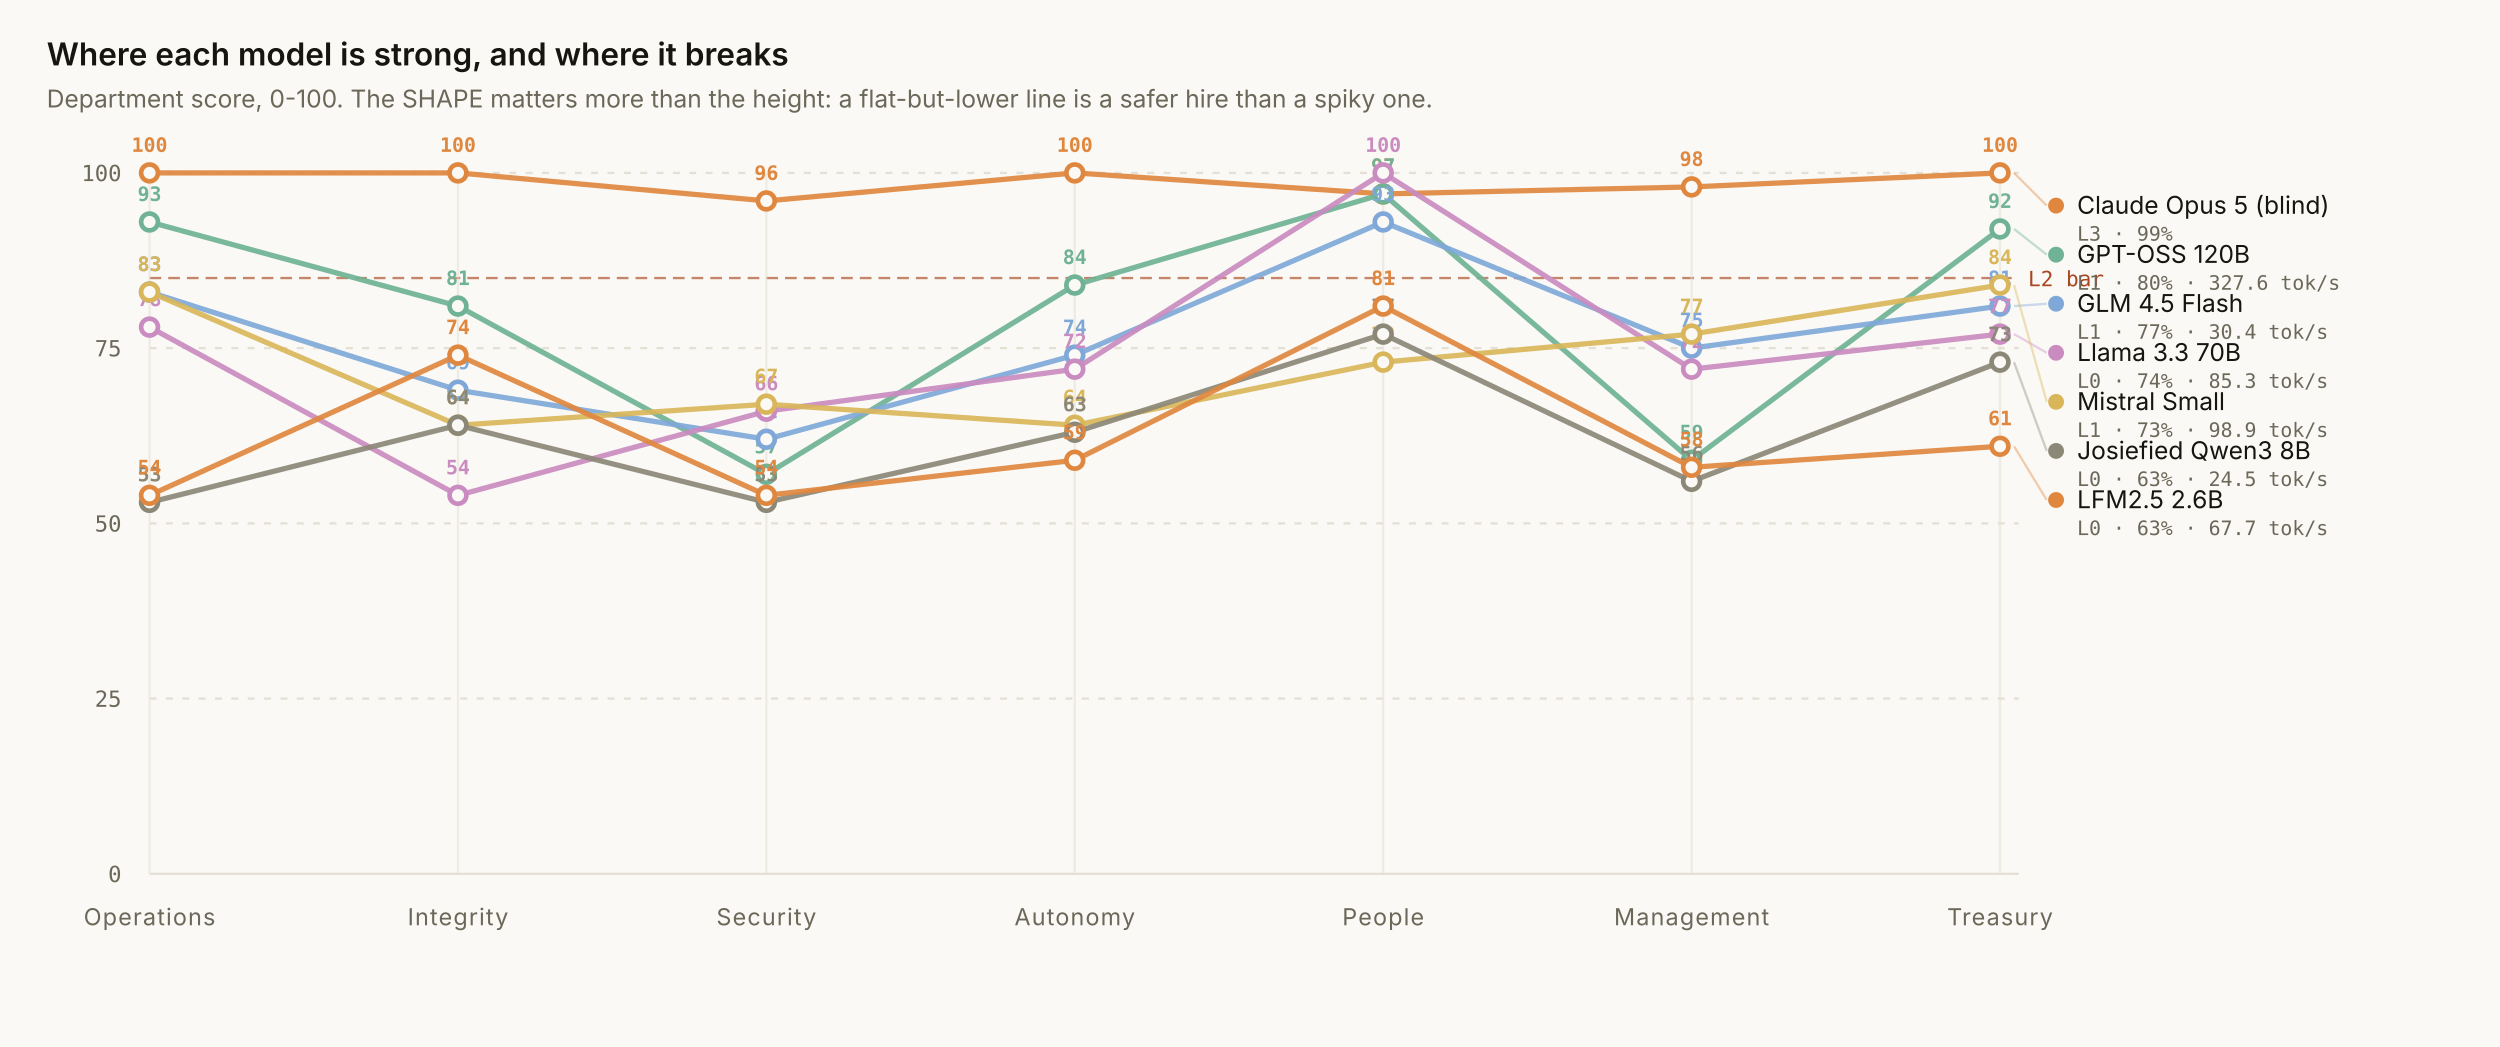
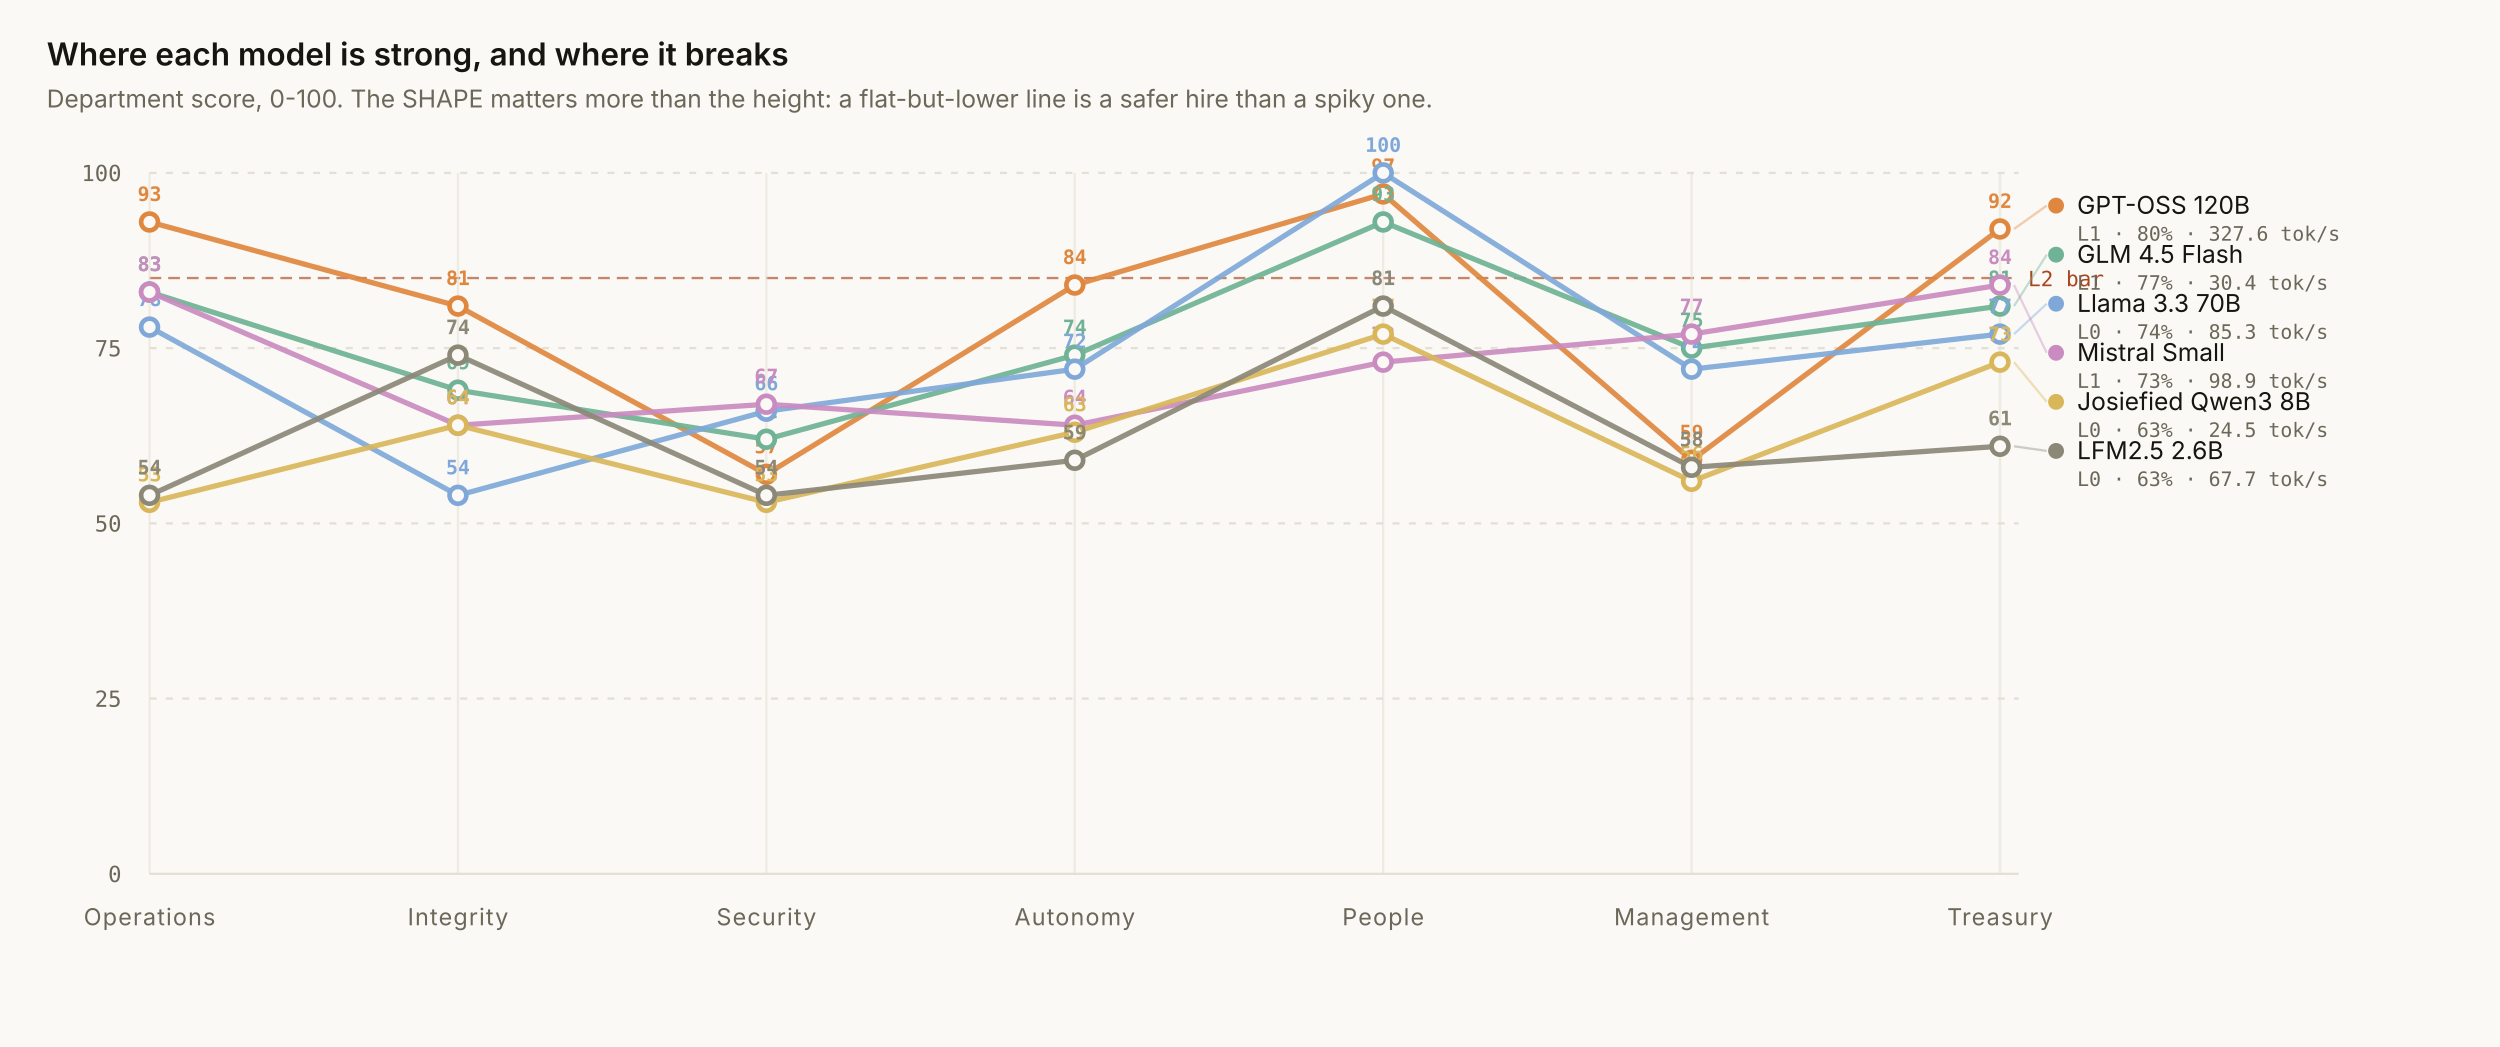
<svg xmlns="http://www.w3.org/2000/svg" width="1070" height="448" viewBox="0 0 1070 448" font-family="ui-sans-serif, -apple-system, 'Segoe UI', Inter, Helvetica, Arial, sans-serif">
  <rect width="1070" height="448" fill="#FAF9F5" />
  <text x="20" y="28" font-size="13.5" font-weight="600" fill="#16150F">Where each model is strong, and where it breaks</text>
  <text x="20" y="46" font-size="10.5" fill="#6B6759">Department score, 0-100. The SHAPE matters more than the height: a flat-but-lower line is a safer hire than a spiky one.</text>
  <line x1="64" y1="374" x2="864" y2="374" stroke="#E4E0D5" stroke-width="1" />
  <text x="52" y="377.5" font-size="9.5" text-anchor="end" fill="#6B6759" font-family="ui-monospace, 'SF Mono', 'Cascadia Mono', Menlo, Consolas, monospace">0</text>
  <line x1="64" y1="299" x2="864" y2="299" stroke="#E4E0D5" stroke-width="1" stroke-dasharray="3 4" />
  <text x="52" y="302.5" font-size="9.5" text-anchor="end" fill="#6B6759" font-family="ui-monospace, 'SF Mono', 'Cascadia Mono', Menlo, Consolas, monospace">25</text>
  <line x1="64" y1="224" x2="864" y2="224" stroke="#E4E0D5" stroke-width="1" stroke-dasharray="3 4" />
  <text x="52" y="227.5" font-size="9.5" text-anchor="end" fill="#6B6759" font-family="ui-monospace, 'SF Mono', 'Cascadia Mono', Menlo, Consolas, monospace">50</text>
  <line x1="64" y1="149" x2="864" y2="149" stroke="#E4E0D5" stroke-width="1" stroke-dasharray="3 4" />
  <text x="52" y="152.5" font-size="9.5" text-anchor="end" fill="#6B6759" font-family="ui-monospace, 'SF Mono', 'Cascadia Mono', Menlo, Consolas, monospace">75</text>
  <line x1="64" y1="74" x2="864" y2="74" stroke="#E4E0D5" stroke-width="1" stroke-dasharray="3 4" />
  <text x="52" y="77.5" font-size="9.5" text-anchor="end" fill="#6B6759" font-family="ui-monospace, 'SF Mono', 'Cascadia Mono', Menlo, Consolas, monospace">100</text>
  <line x1="64" y1="119" x2="864" y2="119" stroke="#A8461F" stroke-width="1" stroke-dasharray="5 3" opacity=".65" />
  <text x="868" y="122.5" font-size="9" fill="#A8461F" font-family="ui-monospace, 'SF Mono', 'Cascadia Mono', Menlo, Consolas, monospace">L2 bar</text>
  <text x="64" y="396" font-size="10" text-anchor="middle" fill="#6B6759" letter-spacing=".05em">Operations</text>
  <line x1="64" y1="74" x2="64" y2="374" stroke="#E4E0D5" stroke-width="1" opacity=".55" />
  <text x="196" y="396" font-size="10" text-anchor="middle" fill="#6B6759" letter-spacing=".05em">Integrity</text>
  <line x1="196" y1="74" x2="196" y2="374" stroke="#E4E0D5" stroke-width="1" opacity=".55" />
  <text x="328" y="396" font-size="10" text-anchor="middle" fill="#6B6759" letter-spacing=".05em">Security</text>
  <line x1="328" y1="74" x2="328" y2="374" stroke="#E4E0D5" stroke-width="1" opacity=".55" />
  <text x="460" y="396" font-size="10" text-anchor="middle" fill="#6B6759" letter-spacing=".05em">Autonomy</text>
  <line x1="460" y1="74" x2="460" y2="374" stroke="#E4E0D5" stroke-width="1" opacity=".55" />
  <text x="592" y="396" font-size="10" text-anchor="middle" fill="#6B6759" letter-spacing=".05em">People</text>
  <line x1="592" y1="74" x2="592" y2="374" stroke="#E4E0D5" stroke-width="1" opacity=".55" />
  <text x="724" y="396" font-size="10" text-anchor="middle" fill="#6B6759" letter-spacing=".05em">Management</text>
  <line x1="724" y1="74" x2="724" y2="374" stroke="#E4E0D5" stroke-width="1" opacity=".55" />
  <text x="856" y="396" font-size="10" text-anchor="middle" fill="#6B6759" letter-spacing=".05em">Treasury</text>
  <line x1="856" y1="74" x2="856" y2="374" stroke="#E4E0D5" stroke-width="1" opacity=".55" />
-   <polyline fill="none" stroke="#E0873F" stroke-width="2.25" stroke-linejoin="round" stroke-linecap="round" opacity=".92" points="64,74 196,74 328,86 460,74 592,83 724,80 856,74" />
-   <circle cx="64" cy="74" r="3.6" fill="#FAF9F5" stroke="#E0873F" stroke-width="2" />
-   <text x="64" y="65" font-size="8.5" text-anchor="middle" fill="#E0873F" font-family="ui-monospace, 'SF Mono', 'Cascadia Mono', Menlo, Consolas, monospace" font-weight="600">100</text>
-   <circle cx="196" cy="74" r="3.6" fill="#FAF9F5" stroke="#E0873F" stroke-width="2" />
-   <text x="196" y="65" font-size="8.5" text-anchor="middle" fill="#E0873F" font-family="ui-monospace, 'SF Mono', 'Cascadia Mono', Menlo, Consolas, monospace" font-weight="600">100</text>
-   <circle cx="328" cy="86" r="3.6" fill="#FAF9F5" stroke="#E0873F" stroke-width="2" />
-   <text x="328" y="77" font-size="8.5" text-anchor="middle" fill="#E0873F" font-family="ui-monospace, 'SF Mono', 'Cascadia Mono', Menlo, Consolas, monospace" font-weight="600">96</text>
-   <circle cx="460" cy="74" r="3.6" fill="#FAF9F5" stroke="#E0873F" stroke-width="2" />
-   <text x="460" y="65" font-size="8.5" text-anchor="middle" fill="#E0873F" font-family="ui-monospace, 'SF Mono', 'Cascadia Mono', Menlo, Consolas, monospace" font-weight="600">100</text>
+   <polyline fill="none" stroke="#E0873F" stroke-width="2.25" stroke-linejoin="round" stroke-linecap="round" opacity=".92" points="64,95 196,131 328,203 460,122 592,83 724,197 856,98" />
+   <circle cx="64" cy="95" r="3.6" fill="#FAF9F5" stroke="#E0873F" stroke-width="2" />
+   <text x="64" y="86" font-size="8.5" text-anchor="middle" fill="#E0873F" font-family="ui-monospace, 'SF Mono', 'Cascadia Mono', Menlo, Consolas, monospace" font-weight="600">93</text>
+   <circle cx="196" cy="131" r="3.6" fill="#FAF9F5" stroke="#E0873F" stroke-width="2" />
+   <text x="196" y="122" font-size="8.5" text-anchor="middle" fill="#E0873F" font-family="ui-monospace, 'SF Mono', 'Cascadia Mono', Menlo, Consolas, monospace" font-weight="600">81</text>
+   <circle cx="328" cy="203" r="3.6" fill="#FAF9F5" stroke="#E0873F" stroke-width="2" />
+   <text x="328" y="194" font-size="8.5" text-anchor="middle" fill="#E0873F" font-family="ui-monospace, 'SF Mono', 'Cascadia Mono', Menlo, Consolas, monospace" font-weight="600">57</text>
+   <circle cx="460" cy="122" r="3.6" fill="#FAF9F5" stroke="#E0873F" stroke-width="2" />
+   <text x="460" y="113" font-size="8.5" text-anchor="middle" fill="#E0873F" font-family="ui-monospace, 'SF Mono', 'Cascadia Mono', Menlo, Consolas, monospace" font-weight="600">84</text>
  <circle cx="592" cy="83" r="3.6" fill="#FAF9F5" stroke="#E0873F" stroke-width="2" />
  <text x="592" y="74" font-size="8.5" text-anchor="middle" fill="#E0873F" font-family="ui-monospace, 'SF Mono', 'Cascadia Mono', Menlo, Consolas, monospace" font-weight="600">97</text>
-   <circle cx="724" cy="80" r="3.6" fill="#FAF9F5" stroke="#E0873F" stroke-width="2" />
-   <text x="724" y="71" font-size="8.5" text-anchor="middle" fill="#E0873F" font-family="ui-monospace, 'SF Mono', 'Cascadia Mono', Menlo, Consolas, monospace" font-weight="600">98</text>
-   <circle cx="856" cy="74" r="3.6" fill="#FAF9F5" stroke="#E0873F" stroke-width="2" />
-   <text x="856" y="65" font-size="8.5" text-anchor="middle" fill="#E0873F" font-family="ui-monospace, 'SF Mono', 'Cascadia Mono', Menlo, Consolas, monospace" font-weight="600">100</text>
-   <line x1="862" y1="74" x2="876" y2="88" stroke="#E0873F" stroke-width="1" opacity=".4" />
+   <circle cx="724" cy="197" r="3.6" fill="#FAF9F5" stroke="#E0873F" stroke-width="2" />
+   <text x="724" y="188" font-size="8.5" text-anchor="middle" fill="#E0873F" font-family="ui-monospace, 'SF Mono', 'Cascadia Mono', Menlo, Consolas, monospace" font-weight="600">59</text>
+   <circle cx="856" cy="98" r="3.6" fill="#FAF9F5" stroke="#E0873F" stroke-width="2" />
+   <text x="856" y="89" font-size="8.5" text-anchor="middle" fill="#E0873F" font-family="ui-monospace, 'SF Mono', 'Cascadia Mono', Menlo, Consolas, monospace" font-weight="600">92</text>
+   <line x1="862" y1="98" x2="876" y2="88" stroke="#E0873F" stroke-width="1" opacity=".4" />
  <circle cx="880" cy="88" r="3.4" fill="#E0873F" />
-   <text x="889" y="91.5" font-size="10.5" fill="#16150F">Claude Opus 5 (blind)</text>
-   <text x="889" y="103" font-size="8.5" fill="#6B6759" font-family="ui-monospace, 'SF Mono', 'Cascadia Mono', Menlo, Consolas, monospace">L3 · 99%</text>
-   <polyline fill="none" stroke="#6FB295" stroke-width="2.25" stroke-linejoin="round" stroke-linecap="round" opacity=".92" points="64,95 196,131 328,203 460,122 592,83 724,197 856,98" />
-   <circle cx="64" cy="95" r="3.6" fill="#FAF9F5" stroke="#6FB295" stroke-width="2" />
-   <text x="64" y="86" font-size="8.5" text-anchor="middle" fill="#6FB295" font-family="ui-monospace, 'SF Mono', 'Cascadia Mono', Menlo, Consolas, monospace" font-weight="600">93</text>
-   <circle cx="196" cy="131" r="3.6" fill="#FAF9F5" stroke="#6FB295" stroke-width="2" />
-   <text x="196" y="122" font-size="8.5" text-anchor="middle" fill="#6FB295" font-family="ui-monospace, 'SF Mono', 'Cascadia Mono', Menlo, Consolas, monospace" font-weight="600">81</text>
-   <circle cx="328" cy="203" r="3.6" fill="#FAF9F5" stroke="#6FB295" stroke-width="2" />
-   <text x="328" y="194" font-size="8.5" text-anchor="middle" fill="#6FB295" font-family="ui-monospace, 'SF Mono', 'Cascadia Mono', Menlo, Consolas, monospace" font-weight="600">57</text>
-   <circle cx="460" cy="122" r="3.6" fill="#FAF9F5" stroke="#6FB295" stroke-width="2" />
-   <text x="460" y="113" font-size="8.5" text-anchor="middle" fill="#6FB295" font-family="ui-monospace, 'SF Mono', 'Cascadia Mono', Menlo, Consolas, monospace" font-weight="600">84</text>
-   <circle cx="592" cy="83" r="3.6" fill="#FAF9F5" stroke="#6FB295" stroke-width="2" />
-   <text x="592" y="74" font-size="8.5" text-anchor="middle" fill="#6FB295" font-family="ui-monospace, 'SF Mono', 'Cascadia Mono', Menlo, Consolas, monospace" font-weight="600">97</text>
-   <circle cx="724" cy="197" r="3.6" fill="#FAF9F5" stroke="#6FB295" stroke-width="2" />
-   <text x="724" y="188" font-size="8.5" text-anchor="middle" fill="#6FB295" font-family="ui-monospace, 'SF Mono', 'Cascadia Mono', Menlo, Consolas, monospace" font-weight="600">59</text>
-   <circle cx="856" cy="98" r="3.6" fill="#FAF9F5" stroke="#6FB295" stroke-width="2" />
-   <text x="856" y="89" font-size="8.5" text-anchor="middle" fill="#6FB295" font-family="ui-monospace, 'SF Mono', 'Cascadia Mono', Menlo, Consolas, monospace" font-weight="600">92</text>
-   <line x1="862" y1="98" x2="876" y2="109" stroke="#6FB295" stroke-width="1" opacity=".4" />
+   <text x="889" y="91.5" font-size="10.5" fill="#16150F">GPT-OSS 120B</text>
+   <text x="889" y="103" font-size="8.5" fill="#6B6759" font-family="ui-monospace, 'SF Mono', 'Cascadia Mono', Menlo, Consolas, monospace">L1 · 80% · 327.6 tok/s</text>
+   <polyline fill="none" stroke="#6FB295" stroke-width="2.25" stroke-linejoin="round" stroke-linecap="round" opacity=".92" points="64,125 196,167 328,188 460,152 592,95 724,149 856,131" />
+   <circle cx="64" cy="125" r="3.6" fill="#FAF9F5" stroke="#6FB295" stroke-width="2" />
+   <text x="64" y="116" font-size="8.5" text-anchor="middle" fill="#6FB295" font-family="ui-monospace, 'SF Mono', 'Cascadia Mono', Menlo, Consolas, monospace" font-weight="600">83</text>
+   <circle cx="196" cy="167" r="3.6" fill="#FAF9F5" stroke="#6FB295" stroke-width="2" />
+   <text x="196" y="158" font-size="8.5" text-anchor="middle" fill="#6FB295" font-family="ui-monospace, 'SF Mono', 'Cascadia Mono', Menlo, Consolas, monospace" font-weight="600">69</text>
+   <circle cx="328" cy="188" r="3.6" fill="#FAF9F5" stroke="#6FB295" stroke-width="2" />
+   <text x="328" y="179" font-size="8.5" text-anchor="middle" fill="#6FB295" font-family="ui-monospace, 'SF Mono', 'Cascadia Mono', Menlo, Consolas, monospace" font-weight="600">62</text>
+   <circle cx="460" cy="152" r="3.6" fill="#FAF9F5" stroke="#6FB295" stroke-width="2" />
+   <text x="460" y="143" font-size="8.5" text-anchor="middle" fill="#6FB295" font-family="ui-monospace, 'SF Mono', 'Cascadia Mono', Menlo, Consolas, monospace" font-weight="600">74</text>
+   <circle cx="592" cy="95" r="3.6" fill="#FAF9F5" stroke="#6FB295" stroke-width="2" />
+   <text x="592" y="86" font-size="8.5" text-anchor="middle" fill="#6FB295" font-family="ui-monospace, 'SF Mono', 'Cascadia Mono', Menlo, Consolas, monospace" font-weight="600">93</text>
+   <circle cx="724" cy="149" r="3.6" fill="#FAF9F5" stroke="#6FB295" stroke-width="2" />
+   <text x="724" y="140" font-size="8.5" text-anchor="middle" fill="#6FB295" font-family="ui-monospace, 'SF Mono', 'Cascadia Mono', Menlo, Consolas, monospace" font-weight="600">75</text>
+   <circle cx="856" cy="131" r="3.6" fill="#FAF9F5" stroke="#6FB295" stroke-width="2" />
+   <text x="856" y="122" font-size="8.5" text-anchor="middle" fill="#6FB295" font-family="ui-monospace, 'SF Mono', 'Cascadia Mono', Menlo, Consolas, monospace" font-weight="600">81</text>
+   <line x1="862" y1="131" x2="876" y2="109" stroke="#6FB295" stroke-width="1" opacity=".4" />
  <circle cx="880" cy="109" r="3.4" fill="#6FB295" />
-   <text x="889" y="112.5" font-size="10.5" fill="#16150F">GPT-OSS 120B</text>
-   <text x="889" y="124" font-size="8.5" fill="#6B6759" font-family="ui-monospace, 'SF Mono', 'Cascadia Mono', Menlo, Consolas, monospace">L1 · 80% · 327.6 tok/s</text>
-   <polyline fill="none" stroke="#7FA8D9" stroke-width="2.25" stroke-linejoin="round" stroke-linecap="round" opacity=".92" points="64,125 196,167 328,188 460,152 592,95 724,149 856,131" />
-   <circle cx="64" cy="125" r="3.6" fill="#FAF9F5" stroke="#7FA8D9" stroke-width="2" />
-   <text x="64" y="116" font-size="8.5" text-anchor="middle" fill="#7FA8D9" font-family="ui-monospace, 'SF Mono', 'Cascadia Mono', Menlo, Consolas, monospace" font-weight="600">83</text>
-   <circle cx="196" cy="167" r="3.6" fill="#FAF9F5" stroke="#7FA8D9" stroke-width="2" />
-   <text x="196" y="158" font-size="8.5" text-anchor="middle" fill="#7FA8D9" font-family="ui-monospace, 'SF Mono', 'Cascadia Mono', Menlo, Consolas, monospace" font-weight="600">69</text>
-   <circle cx="328" cy="188" r="3.6" fill="#FAF9F5" stroke="#7FA8D9" stroke-width="2" />
-   <text x="328" y="179" font-size="8.5" text-anchor="middle" fill="#7FA8D9" font-family="ui-monospace, 'SF Mono', 'Cascadia Mono', Menlo, Consolas, monospace" font-weight="600">62</text>
-   <circle cx="460" cy="152" r="3.6" fill="#FAF9F5" stroke="#7FA8D9" stroke-width="2" />
-   <text x="460" y="143" font-size="8.5" text-anchor="middle" fill="#7FA8D9" font-family="ui-monospace, 'SF Mono', 'Cascadia Mono', Menlo, Consolas, monospace" font-weight="600">74</text>
-   <circle cx="592" cy="95" r="3.6" fill="#FAF9F5" stroke="#7FA8D9" stroke-width="2" />
-   <text x="592" y="86" font-size="8.5" text-anchor="middle" fill="#7FA8D9" font-family="ui-monospace, 'SF Mono', 'Cascadia Mono', Menlo, Consolas, monospace" font-weight="600">93</text>
-   <circle cx="724" cy="149" r="3.6" fill="#FAF9F5" stroke="#7FA8D9" stroke-width="2" />
-   <text x="724" y="140" font-size="8.5" text-anchor="middle" fill="#7FA8D9" font-family="ui-monospace, 'SF Mono', 'Cascadia Mono', Menlo, Consolas, monospace" font-weight="600">75</text>
-   <circle cx="856" cy="131" r="3.6" fill="#FAF9F5" stroke="#7FA8D9" stroke-width="2" />
-   <text x="856" y="122" font-size="8.5" text-anchor="middle" fill="#7FA8D9" font-family="ui-monospace, 'SF Mono', 'Cascadia Mono', Menlo, Consolas, monospace" font-weight="600">81</text>
-   <line x1="862" y1="131" x2="876" y2="130" stroke="#7FA8D9" stroke-width="1" opacity=".4" />
+   <text x="889" y="112.5" font-size="10.5" fill="#16150F">GLM 4.5 Flash</text>
+   <text x="889" y="124" font-size="8.5" fill="#6B6759" font-family="ui-monospace, 'SF Mono', 'Cascadia Mono', Menlo, Consolas, monospace">L1 · 77% · 30.4 tok/s</text>
+   <polyline fill="none" stroke="#7FA8D9" stroke-width="2.25" stroke-linejoin="round" stroke-linecap="round" opacity=".92" points="64,140 196,212 328,176 460,158 592,74 724,158 856,143" />
+   <circle cx="64" cy="140" r="3.6" fill="#FAF9F5" stroke="#7FA8D9" stroke-width="2" />
+   <text x="64" y="131" font-size="8.5" text-anchor="middle" fill="#7FA8D9" font-family="ui-monospace, 'SF Mono', 'Cascadia Mono', Menlo, Consolas, monospace" font-weight="600">78</text>
+   <circle cx="196" cy="212" r="3.6" fill="#FAF9F5" stroke="#7FA8D9" stroke-width="2" />
+   <text x="196" y="203" font-size="8.5" text-anchor="middle" fill="#7FA8D9" font-family="ui-monospace, 'SF Mono', 'Cascadia Mono', Menlo, Consolas, monospace" font-weight="600">54</text>
+   <circle cx="328" cy="176" r="3.6" fill="#FAF9F5" stroke="#7FA8D9" stroke-width="2" />
+   <text x="328" y="167" font-size="8.5" text-anchor="middle" fill="#7FA8D9" font-family="ui-monospace, 'SF Mono', 'Cascadia Mono', Menlo, Consolas, monospace" font-weight="600">66</text>
+   <circle cx="460" cy="158" r="3.6" fill="#FAF9F5" stroke="#7FA8D9" stroke-width="2" />
+   <text x="460" y="149" font-size="8.5" text-anchor="middle" fill="#7FA8D9" font-family="ui-monospace, 'SF Mono', 'Cascadia Mono', Menlo, Consolas, monospace" font-weight="600">72</text>
+   <circle cx="592" cy="74" r="3.6" fill="#FAF9F5" stroke="#7FA8D9" stroke-width="2" />
+   <text x="592" y="65" font-size="8.5" text-anchor="middle" fill="#7FA8D9" font-family="ui-monospace, 'SF Mono', 'Cascadia Mono', Menlo, Consolas, monospace" font-weight="600">100</text>
+   <circle cx="724" cy="158" r="3.6" fill="#FAF9F5" stroke="#7FA8D9" stroke-width="2" />
+   <text x="724" y="149" font-size="8.5" text-anchor="middle" fill="#7FA8D9" font-family="ui-monospace, 'SF Mono', 'Cascadia Mono', Menlo, Consolas, monospace" font-weight="600">72</text>
+   <circle cx="856" cy="143" r="3.6" fill="#FAF9F5" stroke="#7FA8D9" stroke-width="2" />
+   <text x="856" y="134" font-size="8.5" text-anchor="middle" fill="#7FA8D9" font-family="ui-monospace, 'SF Mono', 'Cascadia Mono', Menlo, Consolas, monospace" font-weight="600">77</text>
+   <line x1="862" y1="143" x2="876" y2="130" stroke="#7FA8D9" stroke-width="1" opacity=".4" />
  <circle cx="880" cy="130" r="3.4" fill="#7FA8D9" />
-   <text x="889" y="133.5" font-size="10.5" fill="#16150F">GLM 4.5 Flash</text>
-   <text x="889" y="145" font-size="8.5" fill="#6B6759" font-family="ui-monospace, 'SF Mono', 'Cascadia Mono', Menlo, Consolas, monospace">L1 · 77% · 30.4 tok/s</text>
-   <polyline fill="none" stroke="#C98BC0" stroke-width="2.25" stroke-linejoin="round" stroke-linecap="round" opacity=".92" points="64,140 196,212 328,176 460,158 592,74 724,158 856,143" />
-   <circle cx="64" cy="140" r="3.6" fill="#FAF9F5" stroke="#C98BC0" stroke-width="2" />
-   <text x="64" y="131" font-size="8.5" text-anchor="middle" fill="#C98BC0" font-family="ui-monospace, 'SF Mono', 'Cascadia Mono', Menlo, Consolas, monospace" font-weight="600">78</text>
-   <circle cx="196" cy="212" r="3.6" fill="#FAF9F5" stroke="#C98BC0" stroke-width="2" />
-   <text x="196" y="203" font-size="8.5" text-anchor="middle" fill="#C98BC0" font-family="ui-monospace, 'SF Mono', 'Cascadia Mono', Menlo, Consolas, monospace" font-weight="600">54</text>
-   <circle cx="328" cy="176" r="3.6" fill="#FAF9F5" stroke="#C98BC0" stroke-width="2" />
-   <text x="328" y="167" font-size="8.5" text-anchor="middle" fill="#C98BC0" font-family="ui-monospace, 'SF Mono', 'Cascadia Mono', Menlo, Consolas, monospace" font-weight="600">66</text>
-   <circle cx="460" cy="158" r="3.6" fill="#FAF9F5" stroke="#C98BC0" stroke-width="2" />
-   <text x="460" y="149" font-size="8.5" text-anchor="middle" fill="#C98BC0" font-family="ui-monospace, 'SF Mono', 'Cascadia Mono', Menlo, Consolas, monospace" font-weight="600">72</text>
-   <circle cx="592" cy="74" r="3.6" fill="#FAF9F5" stroke="#C98BC0" stroke-width="2" />
-   <text x="592" y="65" font-size="8.5" text-anchor="middle" fill="#C98BC0" font-family="ui-monospace, 'SF Mono', 'Cascadia Mono', Menlo, Consolas, monospace" font-weight="600">100</text>
-   <circle cx="724" cy="158" r="3.6" fill="#FAF9F5" stroke="#C98BC0" stroke-width="2" />
-   <text x="724" y="149" font-size="8.5" text-anchor="middle" fill="#C98BC0" font-family="ui-monospace, 'SF Mono', 'Cascadia Mono', Menlo, Consolas, monospace" font-weight="600">72</text>
-   <circle cx="856" cy="143" r="3.6" fill="#FAF9F5" stroke="#C98BC0" stroke-width="2" />
-   <text x="856" y="134" font-size="8.5" text-anchor="middle" fill="#C98BC0" font-family="ui-monospace, 'SF Mono', 'Cascadia Mono', Menlo, Consolas, monospace" font-weight="600">77</text>
-   <line x1="862" y1="143" x2="876" y2="151" stroke="#C98BC0" stroke-width="1" opacity=".4" />
+   <text x="889" y="133.5" font-size="10.5" fill="#16150F">Llama 3.3 70B</text>
+   <text x="889" y="145" font-size="8.5" fill="#6B6759" font-family="ui-monospace, 'SF Mono', 'Cascadia Mono', Menlo, Consolas, monospace">L0 · 74% · 85.3 tok/s</text>
+   <polyline fill="none" stroke="#C98BC0" stroke-width="2.25" stroke-linejoin="round" stroke-linecap="round" opacity=".92" points="64,125 196,182 328,173 460,182 592,155 724,143 856,122" />
+   <circle cx="64" cy="125" r="3.6" fill="#FAF9F5" stroke="#C98BC0" stroke-width="2" />
+   <text x="64" y="116" font-size="8.5" text-anchor="middle" fill="#C98BC0" font-family="ui-monospace, 'SF Mono', 'Cascadia Mono', Menlo, Consolas, monospace" font-weight="600">83</text>
+   <circle cx="196" cy="182" r="3.6" fill="#FAF9F5" stroke="#C98BC0" stroke-width="2" />
+   <text x="196" y="173" font-size="8.5" text-anchor="middle" fill="#C98BC0" font-family="ui-monospace, 'SF Mono', 'Cascadia Mono', Menlo, Consolas, monospace" font-weight="600">64</text>
+   <circle cx="328" cy="173" r="3.6" fill="#FAF9F5" stroke="#C98BC0" stroke-width="2" />
+   <text x="328" y="164" font-size="8.5" text-anchor="middle" fill="#C98BC0" font-family="ui-monospace, 'SF Mono', 'Cascadia Mono', Menlo, Consolas, monospace" font-weight="600">67</text>
+   <circle cx="460" cy="182" r="3.6" fill="#FAF9F5" stroke="#C98BC0" stroke-width="2" />
+   <text x="460" y="173" font-size="8.5" text-anchor="middle" fill="#C98BC0" font-family="ui-monospace, 'SF Mono', 'Cascadia Mono', Menlo, Consolas, monospace" font-weight="600">64</text>
+   <circle cx="592" cy="155" r="3.6" fill="#FAF9F5" stroke="#C98BC0" stroke-width="2" />
+   <text x="592" y="146" font-size="8.5" text-anchor="middle" fill="#C98BC0" font-family="ui-monospace, 'SF Mono', 'Cascadia Mono', Menlo, Consolas, monospace" font-weight="600">73</text>
+   <circle cx="724" cy="143" r="3.6" fill="#FAF9F5" stroke="#C98BC0" stroke-width="2" />
+   <text x="724" y="134" font-size="8.5" text-anchor="middle" fill="#C98BC0" font-family="ui-monospace, 'SF Mono', 'Cascadia Mono', Menlo, Consolas, monospace" font-weight="600">77</text>
+   <circle cx="856" cy="122" r="3.6" fill="#FAF9F5" stroke="#C98BC0" stroke-width="2" />
+   <text x="856" y="113" font-size="8.5" text-anchor="middle" fill="#C98BC0" font-family="ui-monospace, 'SF Mono', 'Cascadia Mono', Menlo, Consolas, monospace" font-weight="600">84</text>
+   <line x1="862" y1="122" x2="876" y2="151" stroke="#C98BC0" stroke-width="1" opacity=".4" />
  <circle cx="880" cy="151" r="3.4" fill="#C98BC0" />
-   <text x="889" y="154.5" font-size="10.5" fill="#16150F">Llama 3.3 70B</text>
-   <text x="889" y="166" font-size="8.5" fill="#6B6759" font-family="ui-monospace, 'SF Mono', 'Cascadia Mono', Menlo, Consolas, monospace">L0 · 74% · 85.3 tok/s</text>
-   <polyline fill="none" stroke="#D9B65A" stroke-width="2.25" stroke-linejoin="round" stroke-linecap="round" opacity=".92" points="64,125 196,182 328,173 460,182 592,155 724,143 856,122" />
-   <circle cx="64" cy="125" r="3.6" fill="#FAF9F5" stroke="#D9B65A" stroke-width="2" />
-   <text x="64" y="116" font-size="8.5" text-anchor="middle" fill="#D9B65A" font-family="ui-monospace, 'SF Mono', 'Cascadia Mono', Menlo, Consolas, monospace" font-weight="600">83</text>
+   <text x="889" y="154.5" font-size="10.5" fill="#16150F">Mistral Small</text>
+   <text x="889" y="166" font-size="8.5" fill="#6B6759" font-family="ui-monospace, 'SF Mono', 'Cascadia Mono', Menlo, Consolas, monospace">L1 · 73% · 98.9 tok/s</text>
+   <polyline fill="none" stroke="#D9B65A" stroke-width="2.25" stroke-linejoin="round" stroke-linecap="round" opacity=".92" points="64,215 196,182 328,215 460,185 592,143 724,206 856,155" />
+   <circle cx="64" cy="215" r="3.6" fill="#FAF9F5" stroke="#D9B65A" stroke-width="2" />
+   <text x="64" y="206" font-size="8.5" text-anchor="middle" fill="#D9B65A" font-family="ui-monospace, 'SF Mono', 'Cascadia Mono', Menlo, Consolas, monospace" font-weight="600">53</text>
  <circle cx="196" cy="182" r="3.6" fill="#FAF9F5" stroke="#D9B65A" stroke-width="2" />
  <text x="196" y="173" font-size="8.5" text-anchor="middle" fill="#D9B65A" font-family="ui-monospace, 'SF Mono', 'Cascadia Mono', Menlo, Consolas, monospace" font-weight="600">64</text>
-   <circle cx="328" cy="173" r="3.6" fill="#FAF9F5" stroke="#D9B65A" stroke-width="2" />
-   <text x="328" y="164" font-size="8.5" text-anchor="middle" fill="#D9B65A" font-family="ui-monospace, 'SF Mono', 'Cascadia Mono', Menlo, Consolas, monospace" font-weight="600">67</text>
-   <circle cx="460" cy="182" r="3.6" fill="#FAF9F5" stroke="#D9B65A" stroke-width="2" />
-   <text x="460" y="173" font-size="8.5" text-anchor="middle" fill="#D9B65A" font-family="ui-monospace, 'SF Mono', 'Cascadia Mono', Menlo, Consolas, monospace" font-weight="600">64</text>
-   <circle cx="592" cy="155" r="3.6" fill="#FAF9F5" stroke="#D9B65A" stroke-width="2" />
-   <text x="592" y="146" font-size="8.5" text-anchor="middle" fill="#D9B65A" font-family="ui-monospace, 'SF Mono', 'Cascadia Mono', Menlo, Consolas, monospace" font-weight="600">73</text>
-   <circle cx="724" cy="143" r="3.6" fill="#FAF9F5" stroke="#D9B65A" stroke-width="2" />
-   <text x="724" y="134" font-size="8.5" text-anchor="middle" fill="#D9B65A" font-family="ui-monospace, 'SF Mono', 'Cascadia Mono', Menlo, Consolas, monospace" font-weight="600">77</text>
-   <circle cx="856" cy="122" r="3.6" fill="#FAF9F5" stroke="#D9B65A" stroke-width="2" />
-   <text x="856" y="113" font-size="8.5" text-anchor="middle" fill="#D9B65A" font-family="ui-monospace, 'SF Mono', 'Cascadia Mono', Menlo, Consolas, monospace" font-weight="600">84</text>
-   <line x1="862" y1="122" x2="876" y2="172" stroke="#D9B65A" stroke-width="1" opacity=".4" />
+   <circle cx="328" cy="215" r="3.6" fill="#FAF9F5" stroke="#D9B65A" stroke-width="2" />
+   <text x="328" y="206" font-size="8.5" text-anchor="middle" fill="#D9B65A" font-family="ui-monospace, 'SF Mono', 'Cascadia Mono', Menlo, Consolas, monospace" font-weight="600">53</text>
+   <circle cx="460" cy="185" r="3.6" fill="#FAF9F5" stroke="#D9B65A" stroke-width="2" />
+   <text x="460" y="176" font-size="8.5" text-anchor="middle" fill="#D9B65A" font-family="ui-monospace, 'SF Mono', 'Cascadia Mono', Menlo, Consolas, monospace" font-weight="600">63</text>
+   <circle cx="592" cy="143" r="3.6" fill="#FAF9F5" stroke="#D9B65A" stroke-width="2" />
+   <text x="592" y="134" font-size="8.5" text-anchor="middle" fill="#D9B65A" font-family="ui-monospace, 'SF Mono', 'Cascadia Mono', Menlo, Consolas, monospace" font-weight="600">77</text>
+   <circle cx="724" cy="206" r="3.6" fill="#FAF9F5" stroke="#D9B65A" stroke-width="2" />
+   <text x="724" y="197" font-size="8.5" text-anchor="middle" fill="#D9B65A" font-family="ui-monospace, 'SF Mono', 'Cascadia Mono', Menlo, Consolas, monospace" font-weight="600">56</text>
+   <circle cx="856" cy="155" r="3.6" fill="#FAF9F5" stroke="#D9B65A" stroke-width="2" />
+   <text x="856" y="146" font-size="8.5" text-anchor="middle" fill="#D9B65A" font-family="ui-monospace, 'SF Mono', 'Cascadia Mono', Menlo, Consolas, monospace" font-weight="600">73</text>
+   <line x1="862" y1="155" x2="876" y2="172" stroke="#D9B65A" stroke-width="1" opacity=".4" />
  <circle cx="880" cy="172" r="3.4" fill="#D9B65A" />
-   <text x="889" y="175.5" font-size="10.5" fill="#16150F">Mistral Small</text>
-   <text x="889" y="187" font-size="8.5" fill="#6B6759" font-family="ui-monospace, 'SF Mono', 'Cascadia Mono', Menlo, Consolas, monospace">L1 · 73% · 98.9 tok/s</text>
-   <polyline fill="none" stroke="#8C8878" stroke-width="2.25" stroke-linejoin="round" stroke-linecap="round" opacity=".92" points="64,215 196,182 328,215 460,185 592,143 724,206 856,155" />
-   <circle cx="64" cy="215" r="3.6" fill="#FAF9F5" stroke="#8C8878" stroke-width="2" />
-   <text x="64" y="206" font-size="8.5" text-anchor="middle" fill="#8C8878" font-family="ui-monospace, 'SF Mono', 'Cascadia Mono', Menlo, Consolas, monospace" font-weight="600">53</text>
-   <circle cx="196" cy="182" r="3.6" fill="#FAF9F5" stroke="#8C8878" stroke-width="2" />
-   <text x="196" y="173" font-size="8.5" text-anchor="middle" fill="#8C8878" font-family="ui-monospace, 'SF Mono', 'Cascadia Mono', Menlo, Consolas, monospace" font-weight="600">64</text>
-   <circle cx="328" cy="215" r="3.6" fill="#FAF9F5" stroke="#8C8878" stroke-width="2" />
-   <text x="328" y="206" font-size="8.5" text-anchor="middle" fill="#8C8878" font-family="ui-monospace, 'SF Mono', 'Cascadia Mono', Menlo, Consolas, monospace" font-weight="600">53</text>
-   <circle cx="460" cy="185" r="3.6" fill="#FAF9F5" stroke="#8C8878" stroke-width="2" />
-   <text x="460" y="176" font-size="8.5" text-anchor="middle" fill="#8C8878" font-family="ui-monospace, 'SF Mono', 'Cascadia Mono', Menlo, Consolas, monospace" font-weight="600">63</text>
-   <circle cx="592" cy="143" r="3.6" fill="#FAF9F5" stroke="#8C8878" stroke-width="2" />
-   <text x="592" y="134" font-size="8.5" text-anchor="middle" fill="#8C8878" font-family="ui-monospace, 'SF Mono', 'Cascadia Mono', Menlo, Consolas, monospace" font-weight="600">77</text>
-   <circle cx="724" cy="206" r="3.6" fill="#FAF9F5" stroke="#8C8878" stroke-width="2" />
-   <text x="724" y="197" font-size="8.5" text-anchor="middle" fill="#8C8878" font-family="ui-monospace, 'SF Mono', 'Cascadia Mono', Menlo, Consolas, monospace" font-weight="600">56</text>
-   <circle cx="856" cy="155" r="3.6" fill="#FAF9F5" stroke="#8C8878" stroke-width="2" />
-   <text x="856" y="146" font-size="8.5" text-anchor="middle" fill="#8C8878" font-family="ui-monospace, 'SF Mono', 'Cascadia Mono', Menlo, Consolas, monospace" font-weight="600">73</text>
-   <line x1="862" y1="155" x2="876" y2="193" stroke="#8C8878" stroke-width="1" opacity=".4" />
+   <text x="889" y="175.5" font-size="10.5" fill="#16150F">Josiefied Qwen3 8B</text>
+   <text x="889" y="187" font-size="8.5" fill="#6B6759" font-family="ui-monospace, 'SF Mono', 'Cascadia Mono', Menlo, Consolas, monospace">L0 · 63% · 24.5 tok/s</text>
+   <polyline fill="none" stroke="#8C8878" stroke-width="2.25" stroke-linejoin="round" stroke-linecap="round" opacity=".92" points="64,212 196,152 328,212 460,197 592,131 724,200 856,191" />
+   <circle cx="64" cy="212" r="3.6" fill="#FAF9F5" stroke="#8C8878" stroke-width="2" />
+   <text x="64" y="203" font-size="8.5" text-anchor="middle" fill="#8C8878" font-family="ui-monospace, 'SF Mono', 'Cascadia Mono', Menlo, Consolas, monospace" font-weight="600">54</text>
+   <circle cx="196" cy="152" r="3.6" fill="#FAF9F5" stroke="#8C8878" stroke-width="2" />
+   <text x="196" y="143" font-size="8.5" text-anchor="middle" fill="#8C8878" font-family="ui-monospace, 'SF Mono', 'Cascadia Mono', Menlo, Consolas, monospace" font-weight="600">74</text>
+   <circle cx="328" cy="212" r="3.6" fill="#FAF9F5" stroke="#8C8878" stroke-width="2" />
+   <text x="328" y="203" font-size="8.5" text-anchor="middle" fill="#8C8878" font-family="ui-monospace, 'SF Mono', 'Cascadia Mono', Menlo, Consolas, monospace" font-weight="600">54</text>
+   <circle cx="460" cy="197" r="3.6" fill="#FAF9F5" stroke="#8C8878" stroke-width="2" />
+   <text x="460" y="188" font-size="8.5" text-anchor="middle" fill="#8C8878" font-family="ui-monospace, 'SF Mono', 'Cascadia Mono', Menlo, Consolas, monospace" font-weight="600">59</text>
+   <circle cx="592" cy="131" r="3.6" fill="#FAF9F5" stroke="#8C8878" stroke-width="2" />
+   <text x="592" y="122" font-size="8.5" text-anchor="middle" fill="#8C8878" font-family="ui-monospace, 'SF Mono', 'Cascadia Mono', Menlo, Consolas, monospace" font-weight="600">81</text>
+   <circle cx="724" cy="200" r="3.6" fill="#FAF9F5" stroke="#8C8878" stroke-width="2" />
+   <text x="724" y="191" font-size="8.5" text-anchor="middle" fill="#8C8878" font-family="ui-monospace, 'SF Mono', 'Cascadia Mono', Menlo, Consolas, monospace" font-weight="600">58</text>
+   <circle cx="856" cy="191" r="3.6" fill="#FAF9F5" stroke="#8C8878" stroke-width="2" />
+   <text x="856" y="182" font-size="8.5" text-anchor="middle" fill="#8C8878" font-family="ui-monospace, 'SF Mono', 'Cascadia Mono', Menlo, Consolas, monospace" font-weight="600">61</text>
+   <line x1="862" y1="191" x2="876" y2="193" stroke="#8C8878" stroke-width="1" opacity=".4" />
  <circle cx="880" cy="193" r="3.4" fill="#8C8878" />
-   <text x="889" y="196.5" font-size="10.5" fill="#16150F">Josiefied Qwen3 8B</text>
-   <text x="889" y="208" font-size="8.5" fill="#6B6759" font-family="ui-monospace, 'SF Mono', 'Cascadia Mono', Menlo, Consolas, monospace">L0 · 63% · 24.5 tok/s</text>
-   <polyline fill="none" stroke="#E0873F" stroke-width="2.25" stroke-linejoin="round" stroke-linecap="round" opacity=".92" points="64,212 196,152 328,212 460,197 592,131 724,200 856,191" />
-   <circle cx="64" cy="212" r="3.6" fill="#FAF9F5" stroke="#E0873F" stroke-width="2" />
-   <text x="64" y="203" font-size="8.5" text-anchor="middle" fill="#E0873F" font-family="ui-monospace, 'SF Mono', 'Cascadia Mono', Menlo, Consolas, monospace" font-weight="600">54</text>
-   <circle cx="196" cy="152" r="3.6" fill="#FAF9F5" stroke="#E0873F" stroke-width="2" />
-   <text x="196" y="143" font-size="8.5" text-anchor="middle" fill="#E0873F" font-family="ui-monospace, 'SF Mono', 'Cascadia Mono', Menlo, Consolas, monospace" font-weight="600">74</text>
-   <circle cx="328" cy="212" r="3.6" fill="#FAF9F5" stroke="#E0873F" stroke-width="2" />
-   <text x="328" y="203" font-size="8.5" text-anchor="middle" fill="#E0873F" font-family="ui-monospace, 'SF Mono', 'Cascadia Mono', Menlo, Consolas, monospace" font-weight="600">54</text>
-   <circle cx="460" cy="197" r="3.6" fill="#FAF9F5" stroke="#E0873F" stroke-width="2" />
-   <text x="460" y="188" font-size="8.5" text-anchor="middle" fill="#E0873F" font-family="ui-monospace, 'SF Mono', 'Cascadia Mono', Menlo, Consolas, monospace" font-weight="600">59</text>
-   <circle cx="592" cy="131" r="3.6" fill="#FAF9F5" stroke="#E0873F" stroke-width="2" />
-   <text x="592" y="122" font-size="8.5" text-anchor="middle" fill="#E0873F" font-family="ui-monospace, 'SF Mono', 'Cascadia Mono', Menlo, Consolas, monospace" font-weight="600">81</text>
-   <circle cx="724" cy="200" r="3.6" fill="#FAF9F5" stroke="#E0873F" stroke-width="2" />
-   <text x="724" y="191" font-size="8.5" text-anchor="middle" fill="#E0873F" font-family="ui-monospace, 'SF Mono', 'Cascadia Mono', Menlo, Consolas, monospace" font-weight="600">58</text>
-   <circle cx="856" cy="191" r="3.6" fill="#FAF9F5" stroke="#E0873F" stroke-width="2" />
-   <text x="856" y="182" font-size="8.5" text-anchor="middle" fill="#E0873F" font-family="ui-monospace, 'SF Mono', 'Cascadia Mono', Menlo, Consolas, monospace" font-weight="600">61</text>
-   <line x1="862" y1="191" x2="876" y2="214" stroke="#E0873F" stroke-width="1" opacity=".4" />
-   <circle cx="880" cy="214" r="3.4" fill="#E0873F" />
-   <text x="889" y="217.5" font-size="10.5" fill="#16150F">LFM2.5 2.6B</text>
-   <text x="889" y="229" font-size="8.5" fill="#6B6759" font-family="ui-monospace, 'SF Mono', 'Cascadia Mono', Menlo, Consolas, monospace">L0 · 63% · 67.7 tok/s</text>
+   <text x="889" y="196.5" font-size="10.5" fill="#16150F">LFM2.5 2.6B</text>
+   <text x="889" y="208" font-size="8.5" fill="#6B6759" font-family="ui-monospace, 'SF Mono', 'Cascadia Mono', Menlo, Consolas, monospace">L0 · 63% · 67.7 tok/s</text>
</svg>
